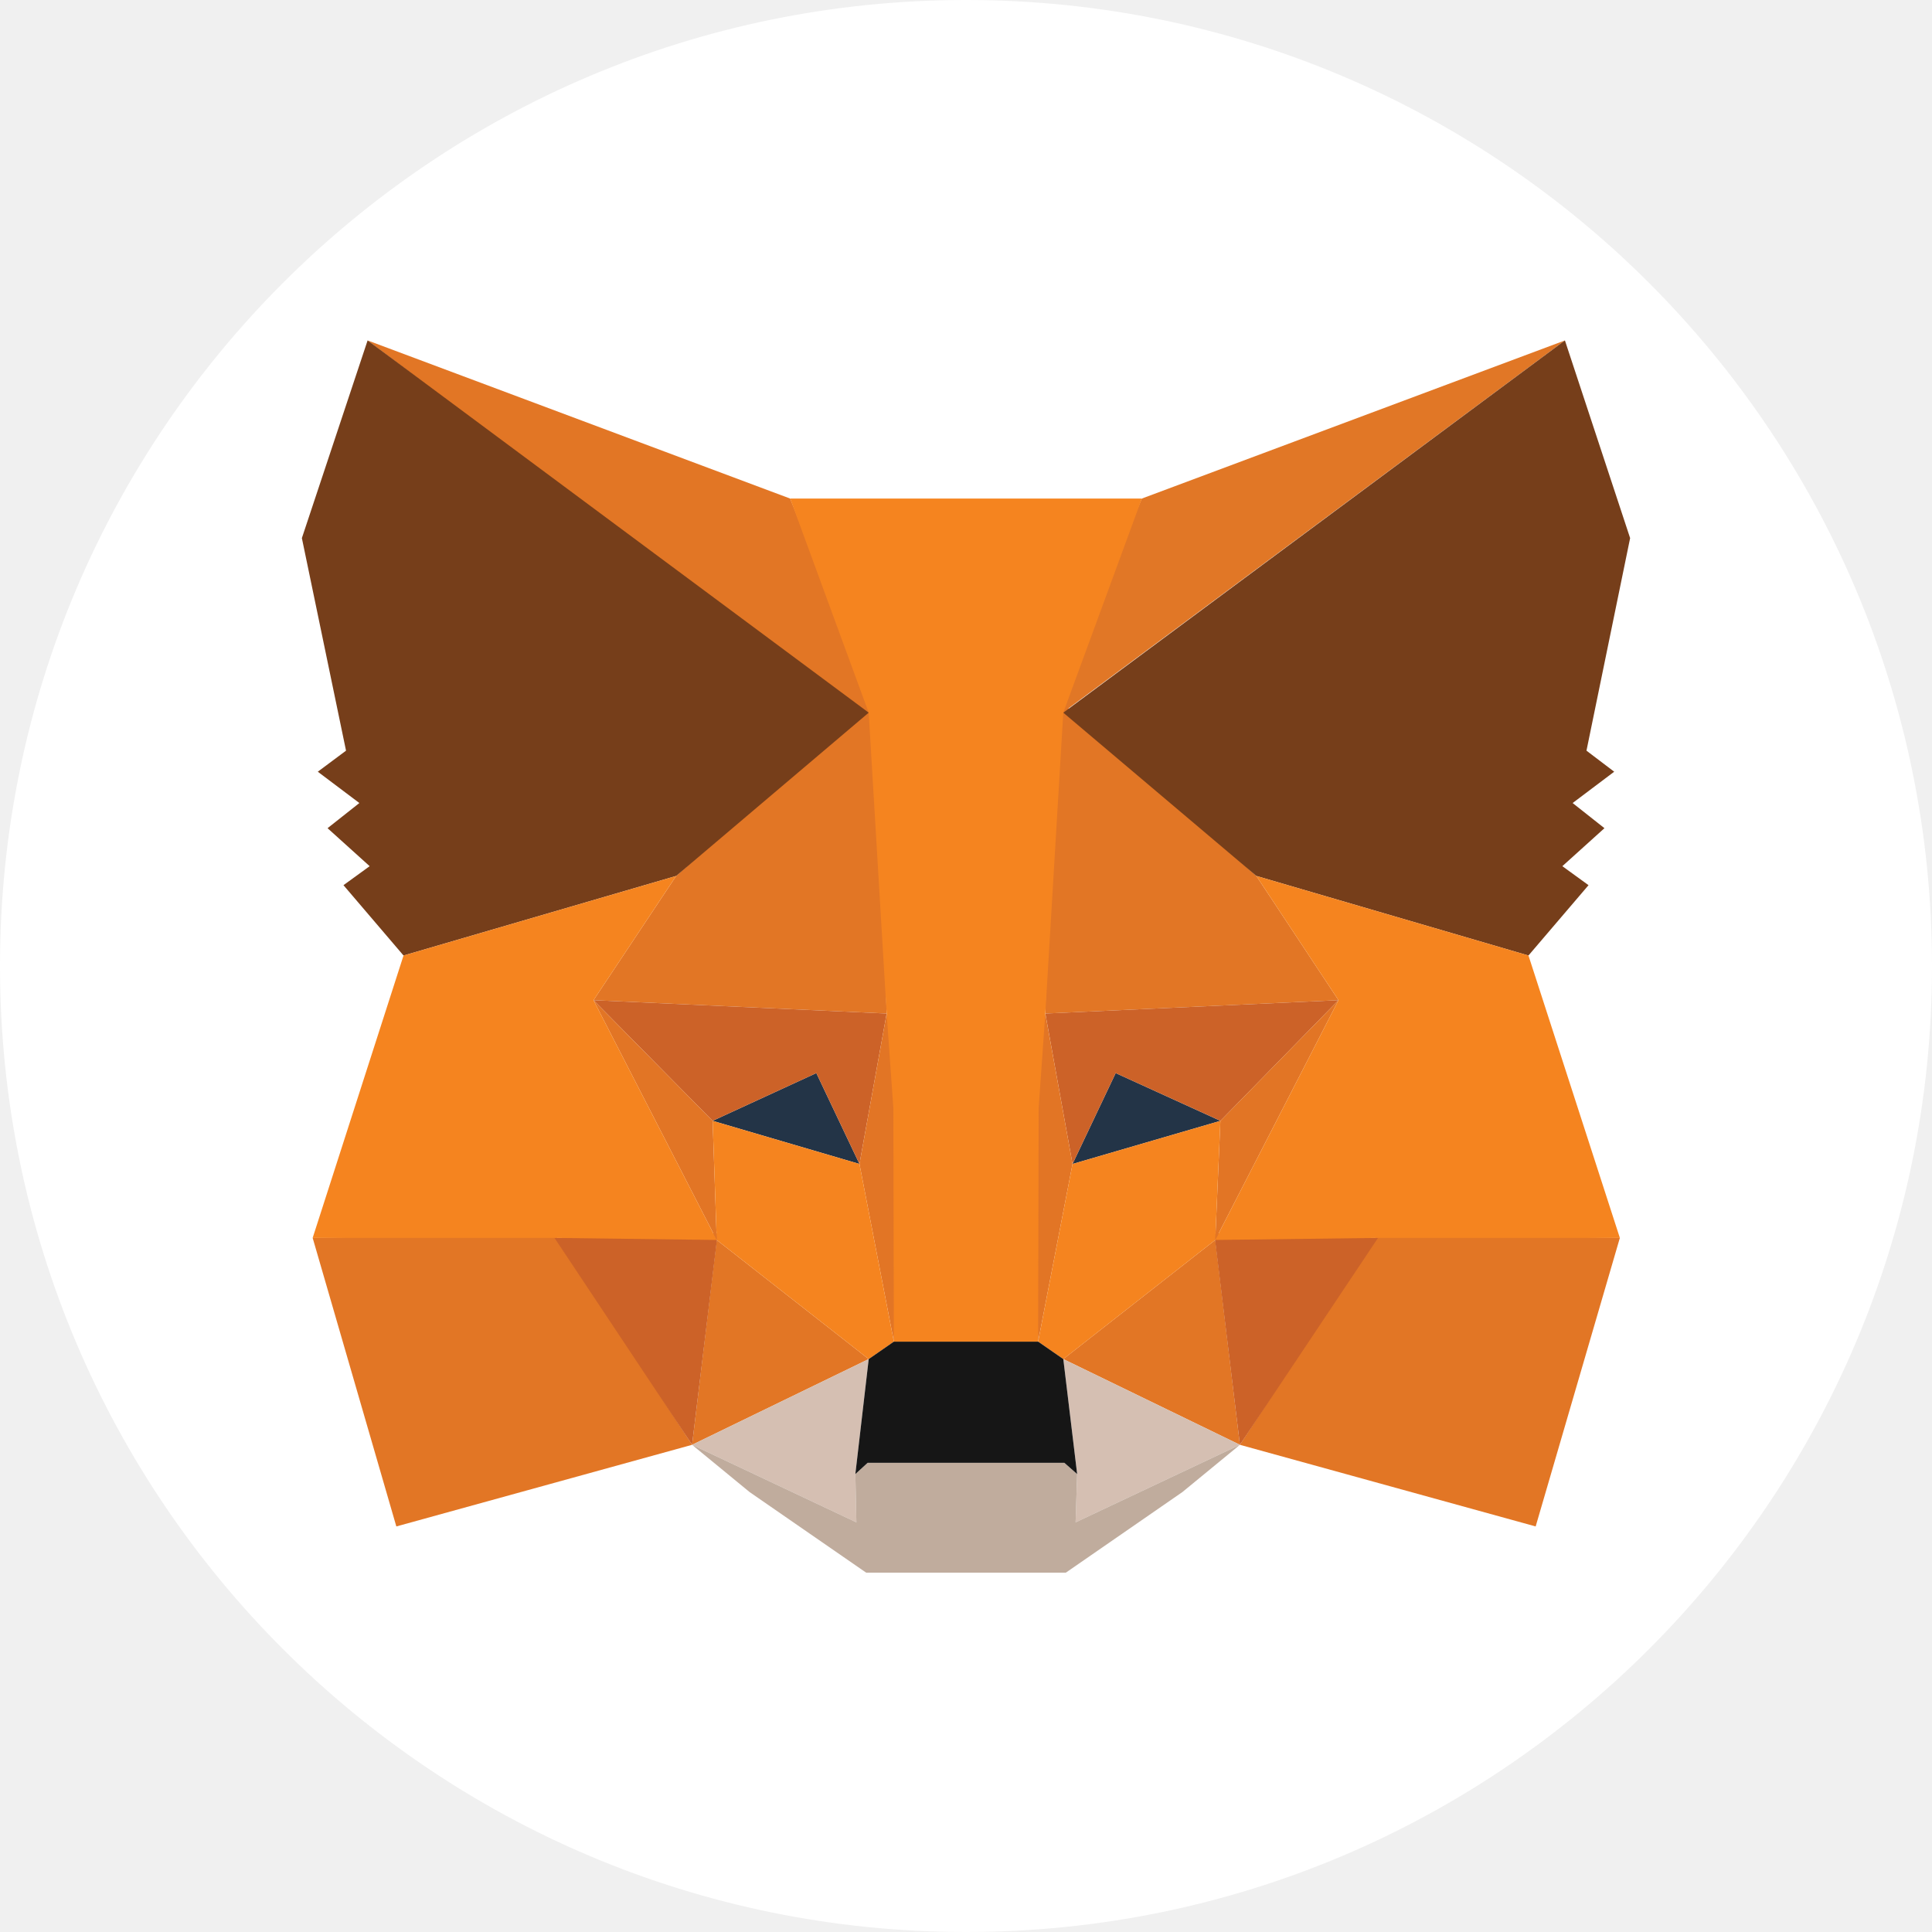
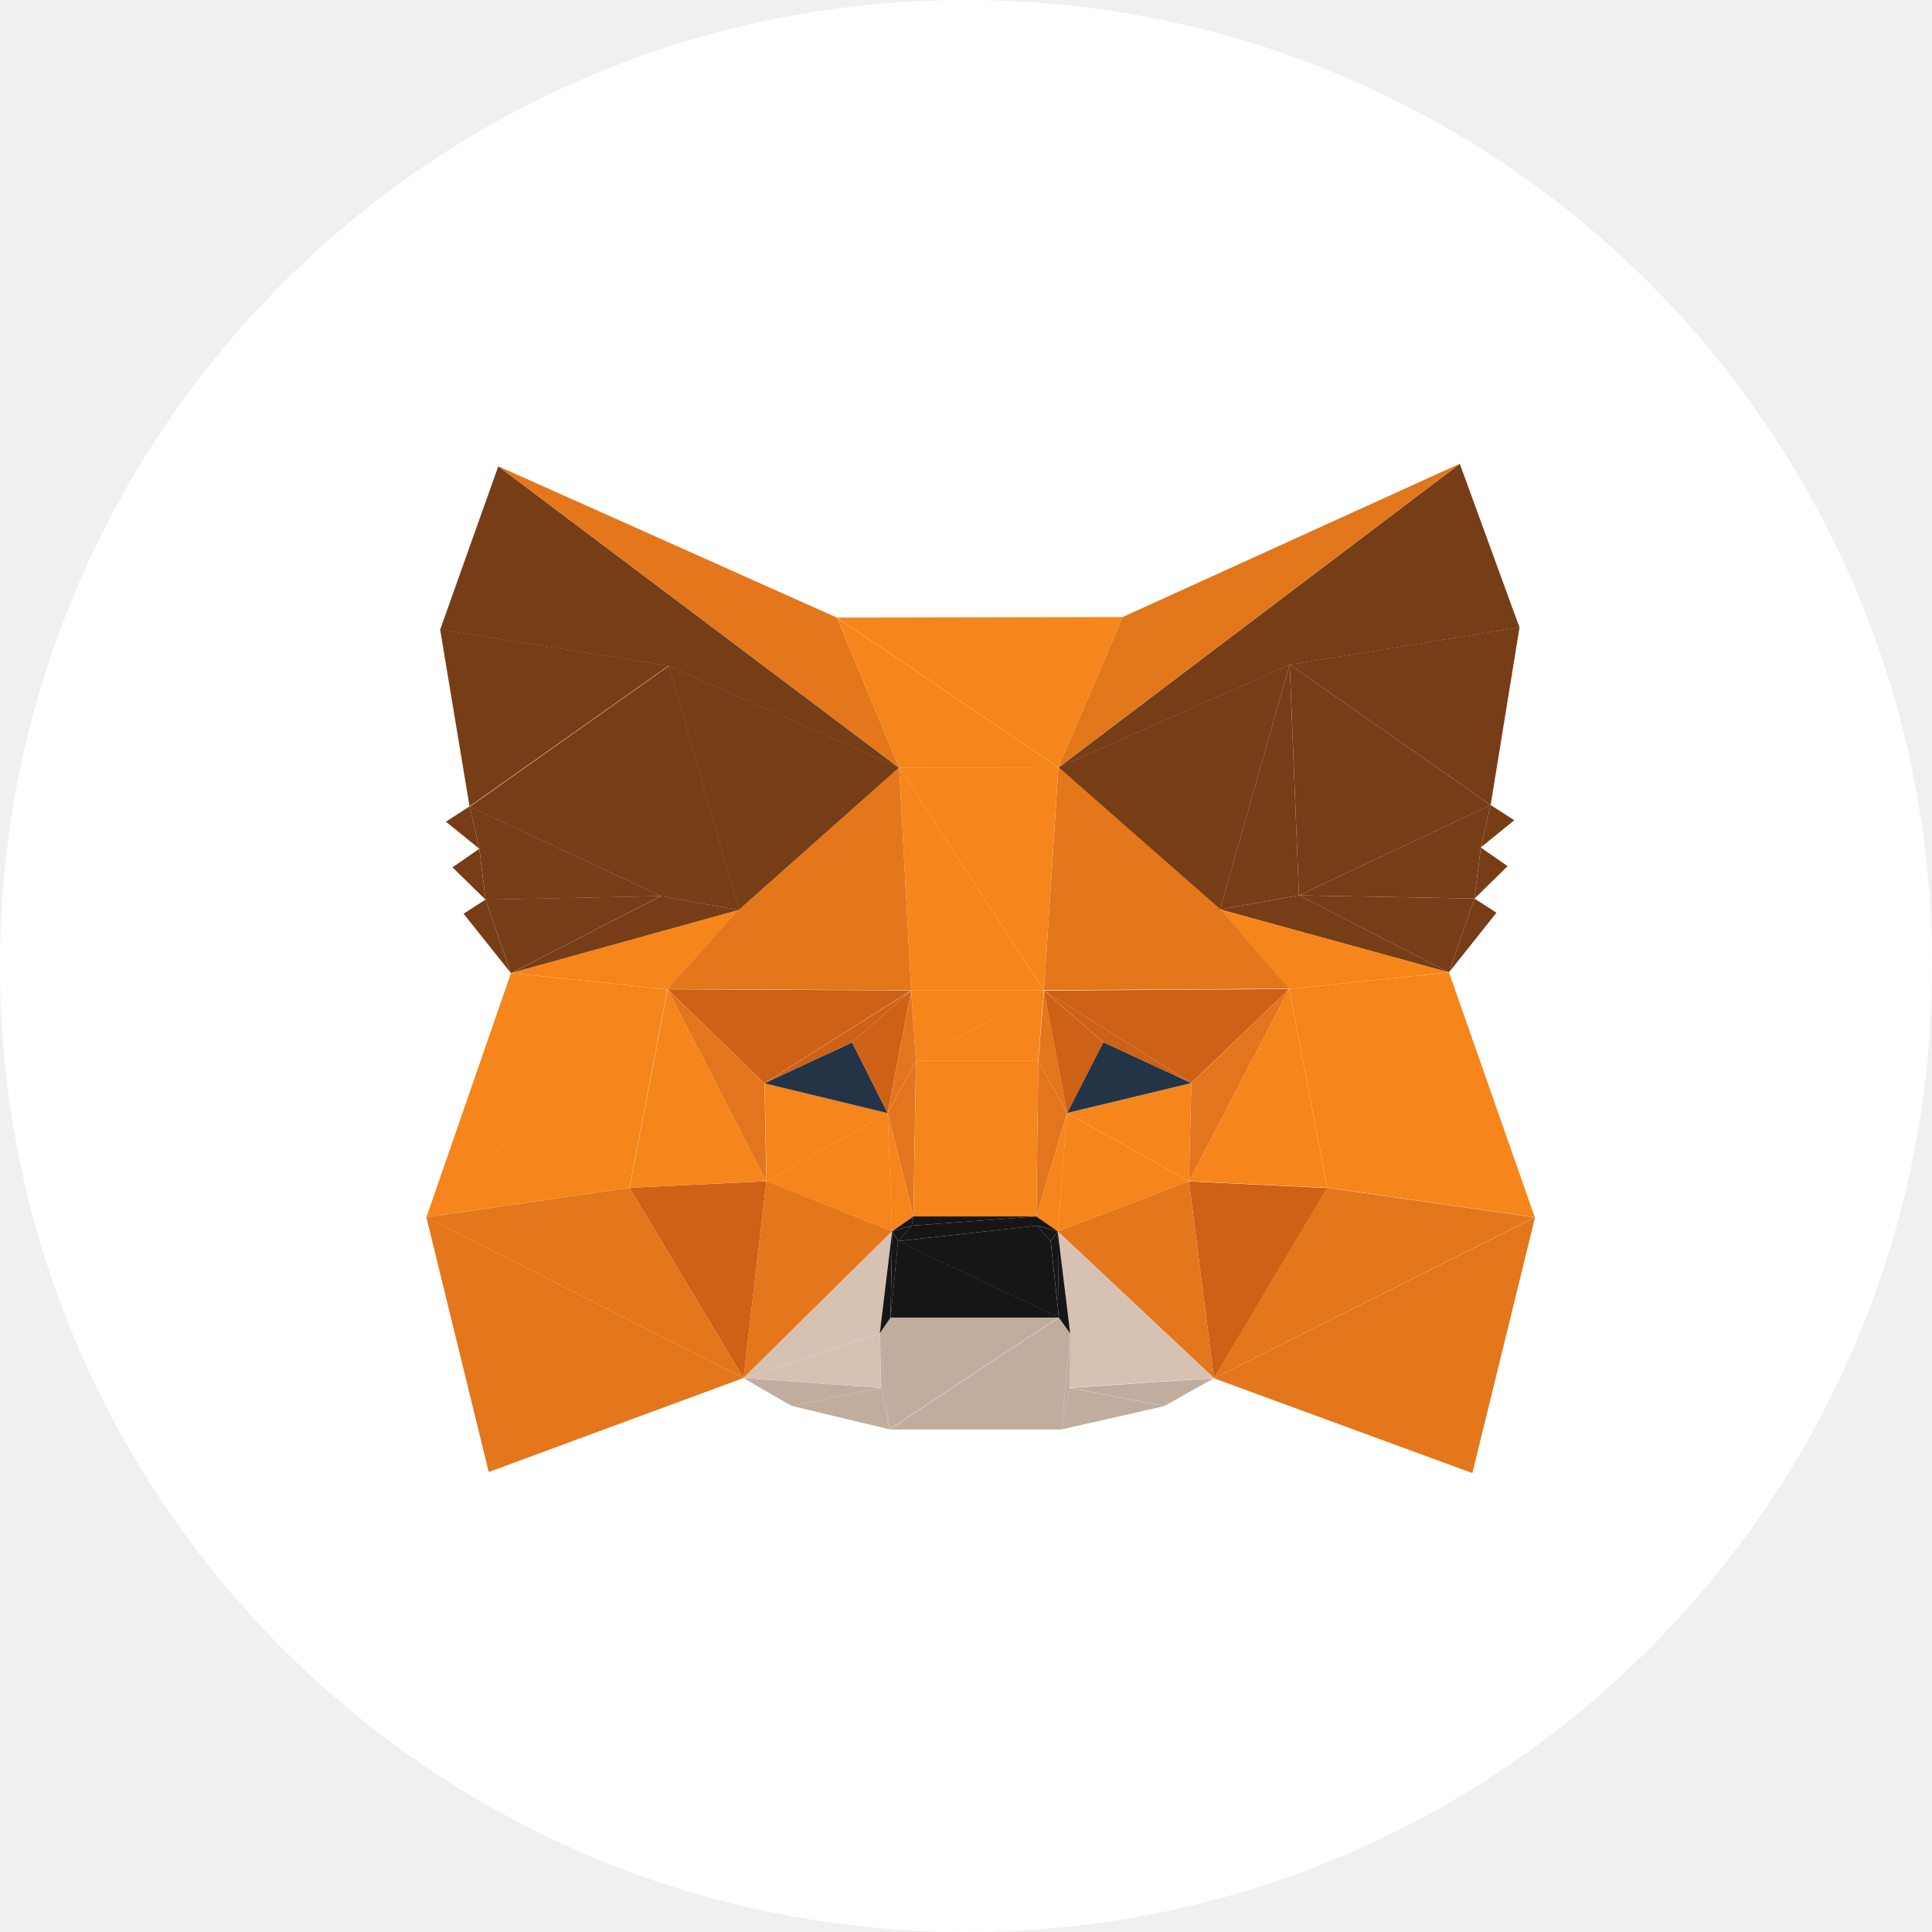
- <svg xmlns="http://www.w3.org/2000/svg" viewBox="0 0 96 96" width="32px" color="text" class="sc-bdfBwQ lkvAzg">
-   <circle cx="48" cy="48" r="48" fill="white" data-darkreader-inline-fill="" style="--darkreader-inline-fill:#d8d7d4;" />
-   <path d="M77.76 16.916L51.942 36.05L56.738 24.773L77.76 16.916Z" fill="#E17726" data-darkreader-inline-fill="" style="--darkreader-inline-fill:#d58344;" />
-   <path d="M18.266 16.916L43.829 36.228L39.262 24.773L18.266 16.916Z" fill="#E27625" data-darkreader-inline-fill="" style="--darkreader-inline-fill:#d68244;" />
-   <path d="M68.474 61.281L61.611 71.792L76.306 75.848L80.49 61.51L68.474 61.281Z" fill="#E27625" data-darkreader-inline-fill="" style="--darkreader-inline-fill:#d68244;" />
-   <path d="M15.536 61.51L19.694 75.848L34.389 71.792L27.552 61.281L15.536 61.51Z" fill="#E27625" data-darkreader-inline-fill="" style="--darkreader-inline-fill:#d68244;" />
-   <path d="M33.598 43.525L29.491 49.699L44.058 50.362L43.548 34.672L33.598 43.525Z" fill="#E27625" data-darkreader-inline-fill="" style="--darkreader-inline-fill:#d68244;" />
-   <path d="M62.427 43.525L52.299 34.494L51.942 50.362L66.509 49.699L62.427 43.525Z" fill="#E27625" data-darkreader-inline-fill="" style="--darkreader-inline-fill:#d68244;" />
-   <path d="M34.389 71.792L43.165 67.532L35.614 61.613L34.389 71.792Z" fill="#E27625" data-darkreader-inline-fill="" style="--darkreader-inline-fill:#d68244;" />
-   <path d="M52.834 67.532L61.611 71.792L60.386 61.613L52.834 67.532Z" fill="#E27625" data-darkreader-inline-fill="" style="--darkreader-inline-fill:#d68244;" />
-   <path d="M61.611 71.792L52.834 67.532L53.523 73.246L53.447 75.645L61.611 71.792Z" fill="#D5BFB2" data-darkreader-inline-fill="" style="--darkreader-inline-fill:#c4afa2;" />
-   <path d="M34.389 71.792L42.553 75.645L42.502 73.246L43.165 67.532L34.389 71.792Z" fill="#D5BFB2" data-darkreader-inline-fill="" style="--darkreader-inline-fill:#c4afa2;" />
-   <path d="M42.706 57.837L35.41 55.694L40.563 53.321L42.706 57.837Z" fill="#233447" data-darkreader-inline-fill="" style="--darkreader-inline-fill:#aabccc;" />
-   <path d="M53.294 57.837L55.437 53.321L60.641 55.694L53.294 57.837Z" fill="#233447" data-darkreader-inline-fill="" style="--darkreader-inline-fill:#aabccc;" />
-   <path d="M34.389 71.792L35.665 61.281L27.552 61.51L34.389 71.792Z" fill="#CC6228" data-darkreader-inline-fill="" style="--darkreader-inline-fill:#cd7b4f;" />
-   <path d="M60.335 61.281L61.611 71.792L68.474 61.51L60.335 61.281Z" fill="#CC6228" data-darkreader-inline-fill="" style="--darkreader-inline-fill:#cd7b4f;" />
-   <path d="M66.509 49.699L51.942 50.362L53.294 57.837L55.437 53.322L60.642 55.694L66.509 49.699Z" fill="#CC6228" data-darkreader-inline-fill="" style="--darkreader-inline-fill:#cd7b4f;" />
-   <path d="M35.41 55.694L40.563 53.322L42.706 57.837L44.058 50.362L29.491 49.699L35.41 55.694Z" fill="#CC6228" data-darkreader-inline-fill="" style="--darkreader-inline-fill:#cd7b4f;" />
-   <path d="M29.491 49.699L35.614 61.613L35.41 55.694L29.491 49.699Z" fill="#E27525" data-darkreader-inline-fill="" style="--darkreader-inline-fill:#d68244;" />
-   <path d="M60.641 55.694L60.386 61.613L66.509 49.699L60.641 55.694Z" fill="#E27525" data-darkreader-inline-fill="" style="--darkreader-inline-fill:#d68244;" />
-   <path d="M44.058 50.362L42.706 57.837L44.416 66.664L44.773 55.031L44.058 50.362Z" fill="#E27525" data-darkreader-inline-fill="" style="--darkreader-inline-fill:#d68244;" />
-   <path d="M51.941 50.362L51.253 55.005L51.584 66.664L53.294 57.837L51.941 50.362Z" fill="#E27525" data-darkreader-inline-fill="" style="--darkreader-inline-fill:#d68244;" />
-   <path d="M53.294 57.837L51.584 66.665L52.835 67.532L60.386 61.613L60.641 55.694L53.294 57.837Z" fill="#F5841F" data-darkreader-inline-fill="" style="--darkreader-inline-fill:#e48c3d;" />
-   <path d="M35.41 55.694L35.614 61.613L43.165 67.532L44.416 66.665L42.706 57.837L35.41 55.694Z" fill="#F5841F" data-darkreader-inline-fill="" style="--darkreader-inline-fill:#e48c3d;" />
-   <path d="M53.447 75.644L53.523 73.246L52.886 72.685H43.114L42.502 73.246L42.553 75.644L34.389 71.792L37.246 74.139L43.038 78.144H52.962L58.753 74.139L61.611 71.792L53.447 75.644Z" fill="#C0AC9D" data-darkreader-inline-fill="" style="--darkreader-inline-fill:#ada89f;" />
-   <path d="M52.835 67.531L51.584 66.664H44.416L43.166 67.531L42.502 73.246L43.114 72.685H52.886L53.523 73.246L52.835 67.531Z" fill="#161616" data-darkreader-inline-fill="" style="--darkreader-inline-fill:#cccac6;" />
-   <path d="M78.831 37.3L81 26.738L77.76 16.916L52.834 35.412L62.427 43.525L75.948 47.479L78.933 43.984L77.632 43.04L79.724 41.152L78.143 39.902L80.209 38.346L78.831 37.3Z" fill="#763E1A" data-darkreader-inline-fill="" style="--darkreader-inline-fill:#d5a382;" />
-   <path d="M15 26.738L17.194 37.3L15.791 38.346L17.857 39.902L16.276 41.152L18.368 43.04L17.067 43.984L20.051 47.479L33.598 43.525L43.166 35.412L18.266 16.916L15 26.738Z" fill="#763E1A" data-darkreader-inline-fill="" style="--darkreader-inline-fill:#d5a382;" />
-   <path d="M75.949 47.479L62.427 43.525L66.509 49.699L60.386 61.613L68.474 61.511H80.49L75.949 47.479Z" fill="#F5841F" data-darkreader-inline-fill="" style="--darkreader-inline-fill:#e48c3d;" />
-   <path d="M33.598 43.525L20.051 47.479L15.536 61.511H27.552L35.614 61.613L29.491 49.699L33.598 43.525Z" fill="#F5841F" data-darkreader-inline-fill="" style="--darkreader-inline-fill:#e48c3d;" />
-   <path d="M51.941 50.362L52.834 35.411L56.738 24.773H39.262L43.165 35.411L44.058 50.362L44.39 55.056L44.415 66.664H51.584L51.61 55.056L51.941 50.362Z" fill="#F5841F" data-darkreader-inline-fill="" style="--darkreader-inline-fill:#e48c3d;" />
+ <svg xmlns="http://www.w3.org/2000/svg" width="32" height="32" viewBox="0 0 32 32" fill="none">
+   <path d="M0 16C0 24.837 7.163 32 16 32C24.837 32 32 24.837 32 16C32 7.163 24.837 0 16 0C7.163 0 0 7.163 0 16Z" fill="white" />
+   <path d="M17.53 12.712L14.892 12.716L13.864 10.231L17.53 12.712Z" fill="#F6851B" />
+   <path d="M13.864 10.229L18.595 10.22L17.531 12.711L13.864 10.229Z" fill="#F6851B" />
+   <path d="M14.892 12.716L8.254 7.723L13.863 10.23L14.892 12.716Z" fill="#E4761B" />
+   <path d="M24.179 7.68L17.53 12.711L18.595 10.22L24.179 7.68Z" fill="#E2761B" />
+   <path d="M10.948 14.842L7.94 14.059L7.778 13.357L10.948 14.842ZM8.043 14.902L7.94 14.059L10.948 14.842L8.043 14.902ZM8.464 16.119L10.948 14.842L12.24 15.072L8.464 16.119Z" fill="#763D16" />
+   <path d="M8.042 14.9L10.947 14.841L8.463 16.118L8.042 14.9ZM21.516 14.83L24.689 13.332L24.526 14.037L21.516 14.83ZM24.422 14.883L21.516 14.83L24.527 14.037L24.422 14.883ZM23.999 16.106L20.207 15.063L21.517 14.83L23.999 16.106Z" fill="#763D16" />
+   <path d="M24.422 14.883L23.999 16.106L21.516 14.83L24.422 14.883ZM11.079 11.029L10.951 14.844L7.781 13.361L11.079 11.029ZM12.243 15.073L10.951 14.844L11.079 11.029L12.243 15.073Z" fill="#763D16" />
+   <path d="M12.314 22.823L13.3 22.304L13.472 22.264L12.314 22.823ZM18.993 22.264L19.145 22.305L20.108 22.829L18.993 22.264Z" fill="#E2761B" />
+   <path d="M24.689 13.333L21.515 14.83L21.362 11.007L24.689 13.333Z" fill="#763D16" />
+   <path d="M21.361 11.007L21.515 14.83L20.206 15.063L21.361 11.007Z" fill="#763D16" />
+   <path d="M12.314 22.824L8.095 24.381L7.062 20.161L12.314 22.824Z" fill="#E4761B" />
+   <path d="M7.386 13.61L7.778 13.356L7.939 14.058L7.386 13.61Z" fill="#763D16" />
+   <path d="M25.425 20.164L24.387 24.399L20.108 22.829L25.425 20.164Z" fill="#E4761B" />
+   <path d="M11.075 11.027L14.893 12.715L12.239 15.071L11.075 11.027ZM8.042 14.901L7.494 14.366L7.939 14.058L8.042 14.901ZM20.207 15.063L17.53 12.712L21.361 11.007L20.207 15.063ZM25.081 13.586L24.526 14.037L24.689 13.333L25.081 13.586ZM7.777 13.356L7.29 10.426L11.075 11.026L7.777 13.356ZM8.462 16.117L7.678 15.134L8.042 14.9L8.462 16.117Z" fill="#763D16" />
+   <path d="M24.422 14.884L24.527 14.038L24.971 14.346L24.422 14.884ZM21.362 11.007L25.168 10.391L24.69 13.333L21.362 11.007Z" fill="#763D16" />
+   <path d="M11.059 16.389L7.062 20.163L8.463 16.118L11.059 16.389Z" fill="#F6851B" />
+   <path d="M23.999 16.106L24.422 14.883L24.786 15.118L23.999 16.106Z" fill="#763D16" />
+   <path d="M10.426 19.673L7.058 20.162L11.055 16.388L10.426 19.673Z" fill="#F6851B" />
+   <path d="M7.062 20.162L10.43 19.673L12.315 22.824L7.062 20.162Z" fill="#E4761B" />
+   <path d="M21.353 16.381L24 16.106L25.422 20.165L21.353 16.381ZM21.353 16.381L25.423 20.162L21.983 19.67L21.353 16.381Z" fill="#F6851B" />
+   <path d="M20.107 22.829L21.982 19.673L25.421 20.164L20.107 22.829Z" fill="#E4761B" />
+   <path d="M8.463 16.117L12.239 15.071L11.059 16.388L8.463 16.117ZM23.999 16.105L21.352 16.381L20.207 15.062L23.999 16.105Z" fill="#F6851B" />
+   <path d="M12.239 15.068L14.893 12.713L15.092 16.406L12.239 15.068ZM15.092 16.403L11.059 16.382L12.239 15.065L15.092 16.403ZM20.207 15.056L21.352 16.375L17.292 16.401L20.207 15.056ZM17.292 16.401L17.531 12.705L20.208 15.056L17.292 16.401Z" fill="#E4761B" />
+   <path d="M8.254 7.725L14.892 12.718L11.075 11.03L8.254 7.725ZM11.075 11.029L7.29 10.429L8.253 7.724L11.075 11.029ZM24.179 7.683L25.168 10.393L21.362 11.009L24.179 7.683ZM21.362 11.009L17.53 12.714L24.179 7.683L21.362 11.009Z" fill="#763D16" />
+   <path d="M14.893 12.715L17.53 12.711L17.292 16.407L14.893 12.715Z" fill="#F6851B" />
+   <path d="M17.292 16.407H15.092L14.893 12.713L17.292 16.407Z" fill="#F6851B" />
+   <path d="M12.315 22.824L10.429 19.673L12.694 19.565L12.315 22.824ZM20.107 22.83L19.693 19.568L21.982 19.677L20.107 22.83ZM12.659 17.942L11.057 16.385L15.09 16.406L12.659 17.942Z" fill="#CD6116" />
+   <path d="M11.059 16.388L12.694 19.565L10.429 19.673L11.059 16.388Z" fill="#F6851B" />
+   <path d="M11.059 16.388L12.662 17.945L12.694 19.568L11.059 16.388Z" fill="#E4751F" />
+   <path d="M17.292 16.408L21.352 16.381L19.731 17.938L17.292 16.408Z" fill="#CD6116" />
+   <path d="M21.982 19.673L19.693 19.565L21.352 16.381L21.982 19.673Z" fill="#F6851B" />
+   <path d="M21.352 16.381L19.693 19.565L19.732 17.94L21.352 16.381Z" fill="#E4751F" />
+   <path d="M13.108 23.285L12.314 22.824L14.595 22.988L13.108 23.285ZM17.721 22.988L20.106 22.828L19.286 23.288L17.721 22.988Z" fill="#C0AD9E" />
+   <path d="M15.092 16.409L14.114 17.265L12.662 17.942L15.092 16.409Z" fill="#CD6116" />
+   <path d="M14.572 22.084L14.595 22.987L12.314 22.824L14.572 22.084Z" fill="#D7C1B3" />
+   <path d="M19.732 17.939L18.275 17.263L17.292 16.407L19.732 17.939Z" fill="#CD6116" />
+   <path d="M14.775 20.394L12.314 22.824L12.694 19.562L14.775 20.394Z" fill="#E4761B" />
+   <path d="M12.314 22.824L14.775 20.394L14.572 22.084L12.314 22.824ZM17.725 22.083L20.107 22.824L17.721 22.984L17.725 22.083Z" fill="#D7C1B3" />
+   <path d="M17.519 20.395L19.693 19.564L20.107 22.826L17.519 20.395Z" fill="#E4761B" />
+   <path d="M20.107 22.83L17.725 22.089L17.519 20.397L20.107 22.83Z" fill="#D7C1B3" />
+   <path d="M12.697 19.565L12.664 17.942L14.706 18.436L12.697 19.565Z" fill="#F6851B" />
+   <path d="M14.703 18.437L12.662 17.943L14.114 17.266L14.703 18.437Z" fill="#233447" />
+   <path d="M19.693 19.564L17.674 18.435L19.732 17.939L19.693 19.564Z" fill="#F6851B" />
+   <path d="M17.674 18.435L18.274 17.263L19.731 17.939L17.674 18.435Z" fill="#233447" />
+   <path d="M14.114 17.265L15.092 16.409L14.702 18.435L14.114 17.265ZM18.275 17.265L17.675 18.438L17.29 16.407L18.275 17.265Z" fill="#CD6116" />
+   <path d="M15.171 17.573L15.092 16.409H17.291L15.171 17.573Z" fill="#F6851B" />
+   <path d="M14.702 18.435L15.092 16.409L15.171 17.574L14.702 18.435Z" fill="#E4751F" />
+   <path d="M17.289 16.407L17.194 17.573H15.168L17.289 16.407Z" fill="#F6851B" />
+   <path d="M17.676 18.437L17.198 17.575L17.293 16.41L17.676 18.437Z" fill="#E2761B" />
+   <path d="M14.596 22.988L14.728 23.673L13.109 23.285L14.596 22.988ZM19.287 23.29L17.582 23.675L17.72 22.99L19.287 23.29Z" fill="#C0AD9E" />
+   <path d="M14.776 20.395L12.694 19.565L14.703 18.436L14.776 20.395ZM17.674 18.436L19.694 19.565L17.519 20.395L17.674 18.436Z" fill="#F6851B" />
+   <path d="M15.171 17.574L15.129 20.148L14.702 18.436L15.171 17.574Z" fill="#E4751F" />
+   <path d="M14.702 18.436L15.129 20.148L14.775 20.394L14.702 18.436Z" fill="#F6851B" />
+   <path d="M17.197 17.573L17.675 18.435L17.166 20.147L17.197 17.573Z" fill="#E4751F" />
+   <path d="M17.519 20.395L17.165 20.148L17.675 18.436L17.519 20.395Z" fill="#F6851B" />
+   <path d="M15.172 17.574H17.198L17.165 20.149L15.172 17.574ZM17.165 20.148H15.13L15.172 17.575L17.165 20.148Z" fill="#F6851B" />
+   <path d="M14.729 23.672L14.597 22.987L14.573 22.084L14.729 23.672ZM17.726 22.086L17.721 22.99L17.583 23.675L17.726 22.086Z" fill="#C0AD9E" />
+   <path d="M14.57 22.085L14.749 21.822L14.727 23.675L14.57 22.085ZM14.727 23.673L14.749 21.82H17.535L14.727 23.673Z" fill="#C0AD9E" />
+   <path d="M17.538 21.823L17.584 23.677H14.729L17.538 21.823ZM17.584 23.677L17.538 21.823L17.726 22.086L17.584 23.677Z" fill="#C0AD9E" />
+   <path d="M14.751 21.822L14.572 22.084L14.776 20.394L14.751 21.822ZM17.519 20.395L17.726 22.086L17.537 21.823L17.519 20.395ZM15.101 20.301L15.13 20.148H17.165L15.101 20.301Z" fill="#161616" />
+   <path d="M14.776 20.394L15.13 20.148L15.101 20.301L14.776 20.394Z" fill="#161616" />
+   <path d="M17.165 20.148L17.175 20.301H15.1L17.165 20.148ZM17.175 20.301L17.165 20.148L17.519 20.395L17.175 20.301ZM14.776 20.394L14.875 20.557L14.752 21.822L14.776 20.394Z" fill="#161616" />
+   <path d="M15.102 20.301L14.875 20.557L14.777 20.394L15.102 20.301ZM17.539 21.823L17.403 20.558L17.52 20.395L17.539 21.823Z" fill="#161616" />
+   <path d="M17.519 20.395L17.402 20.558L17.175 20.302L17.519 20.395ZM17.538 21.823H14.751L14.874 20.558L17.538 21.823ZM14.874 20.557H17.402L17.538 21.822L14.874 20.557ZM14.874 20.557L15.101 20.301H17.177L14.874 20.557Z" fill="#161616" />
+   <path d="M17.175 20.301L17.402 20.557H14.874L17.175 20.301Z" fill="#161616" />
</svg>
